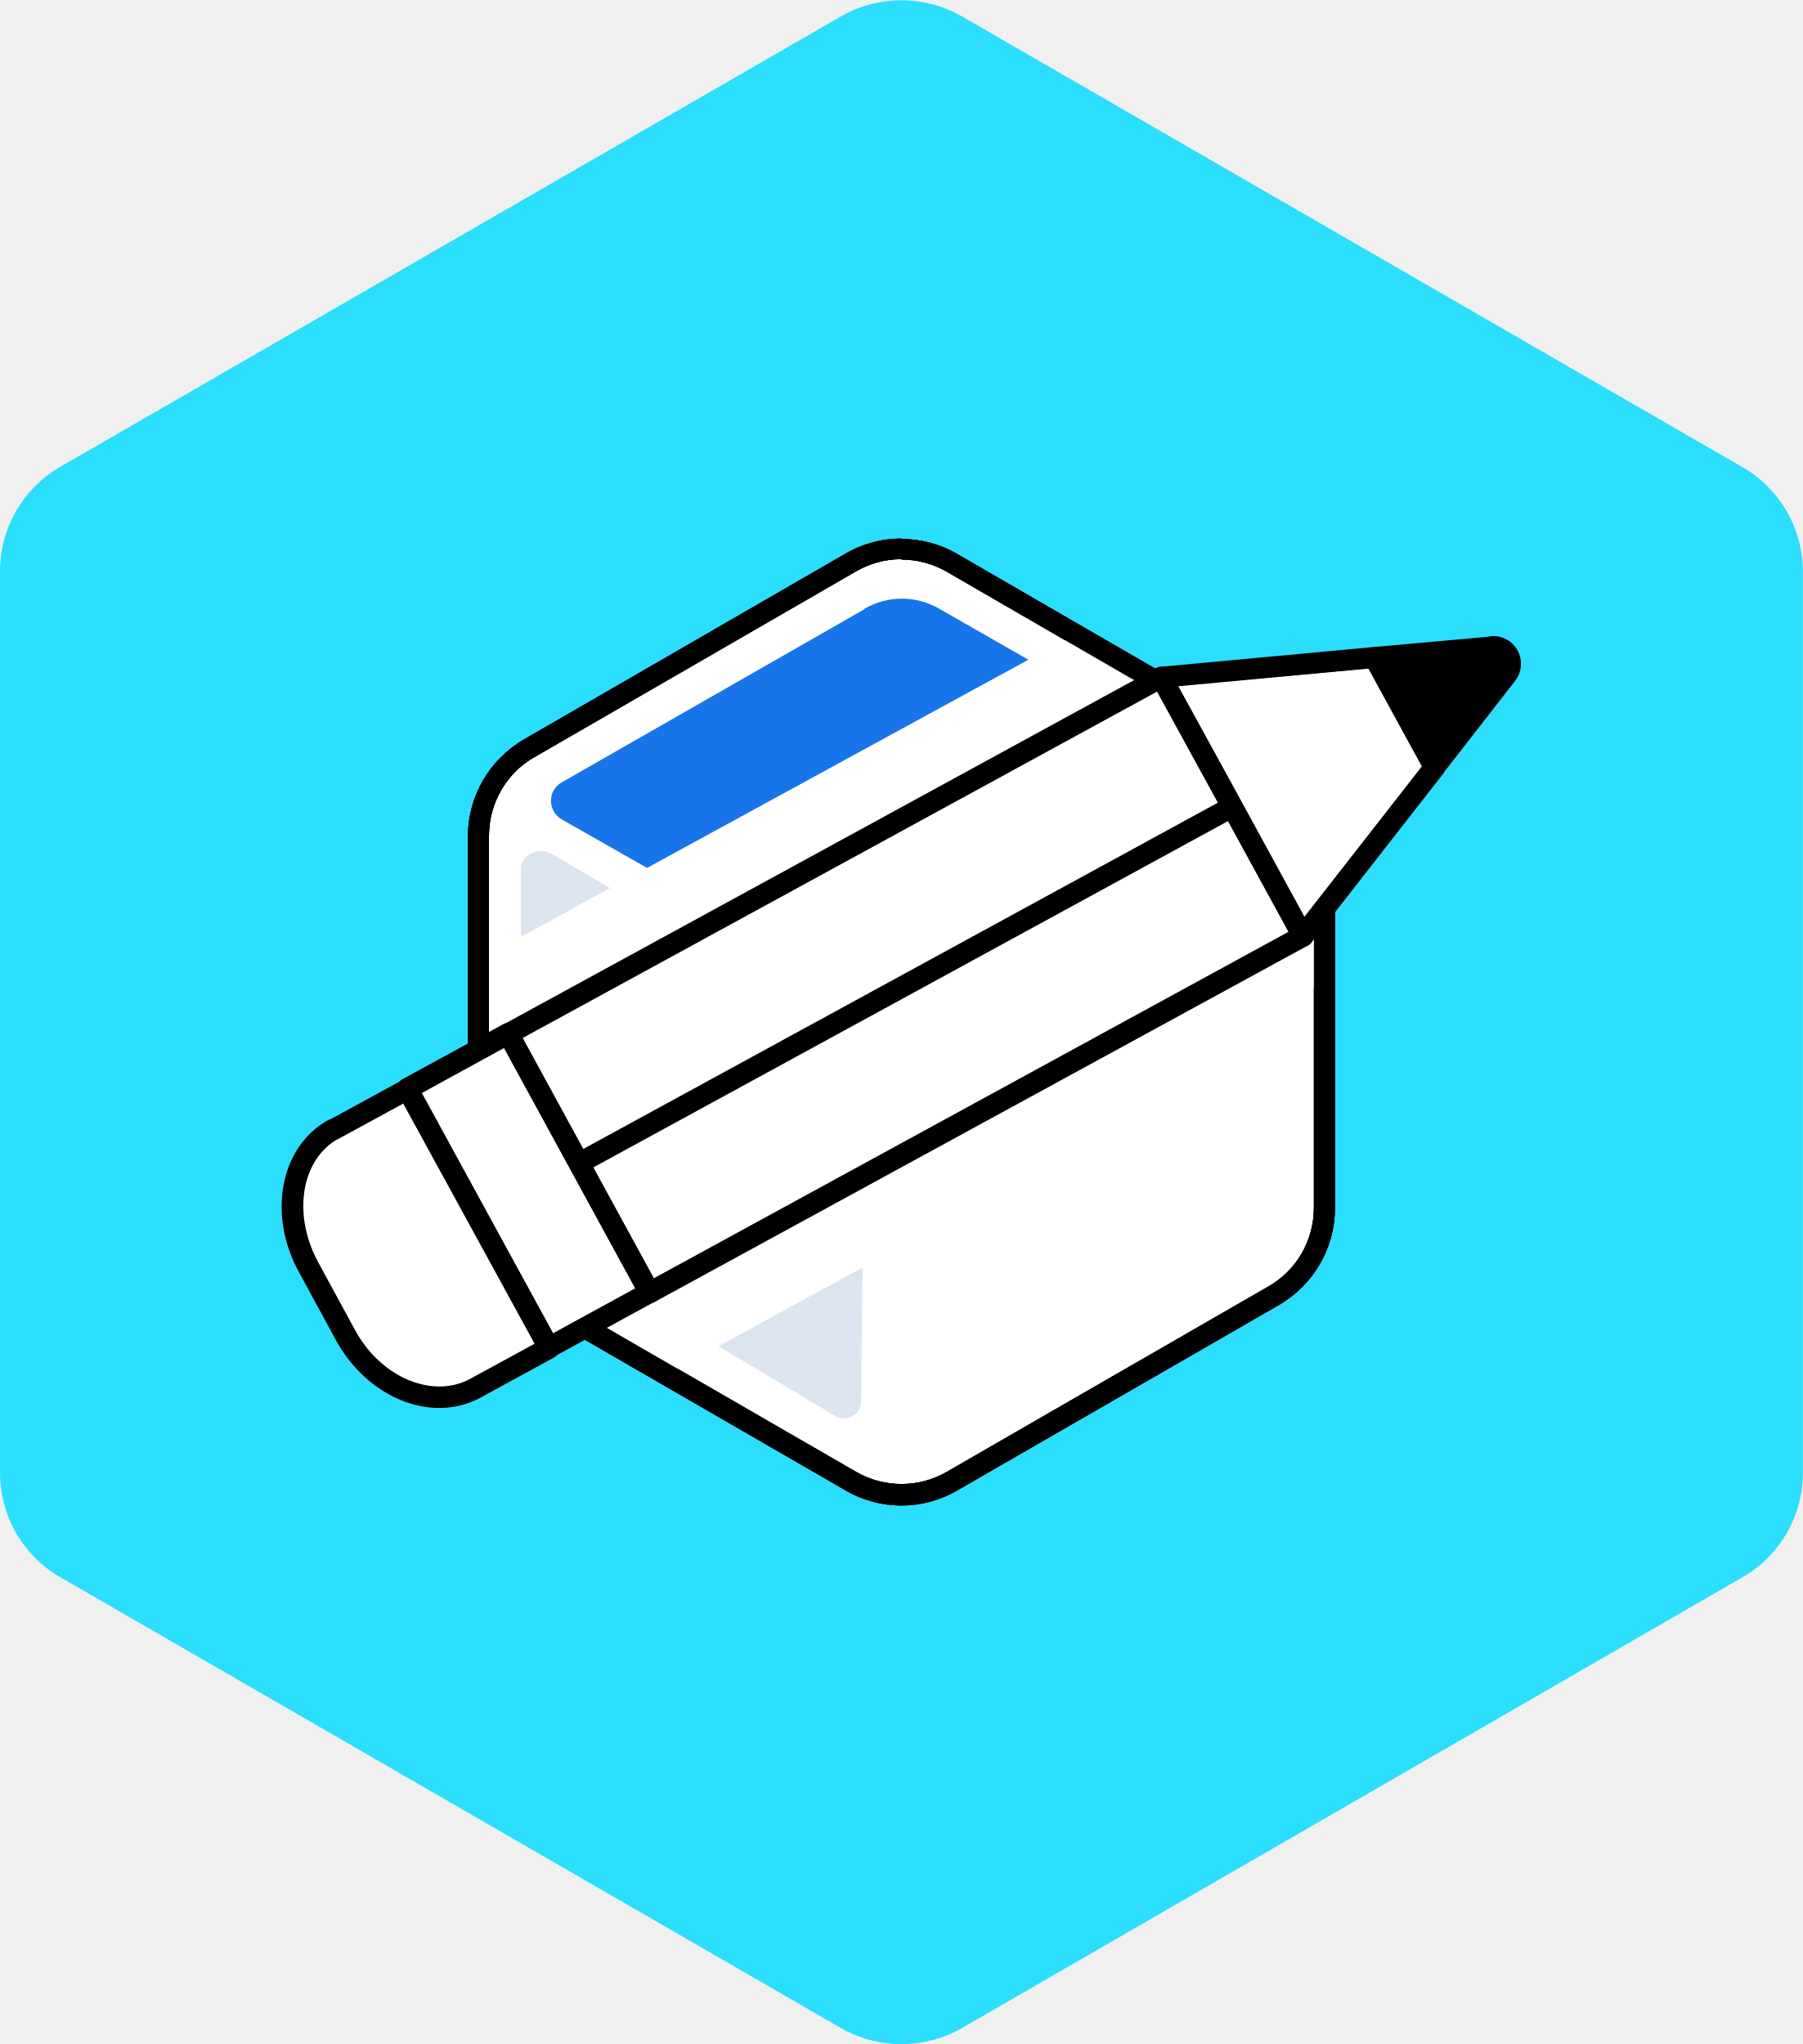
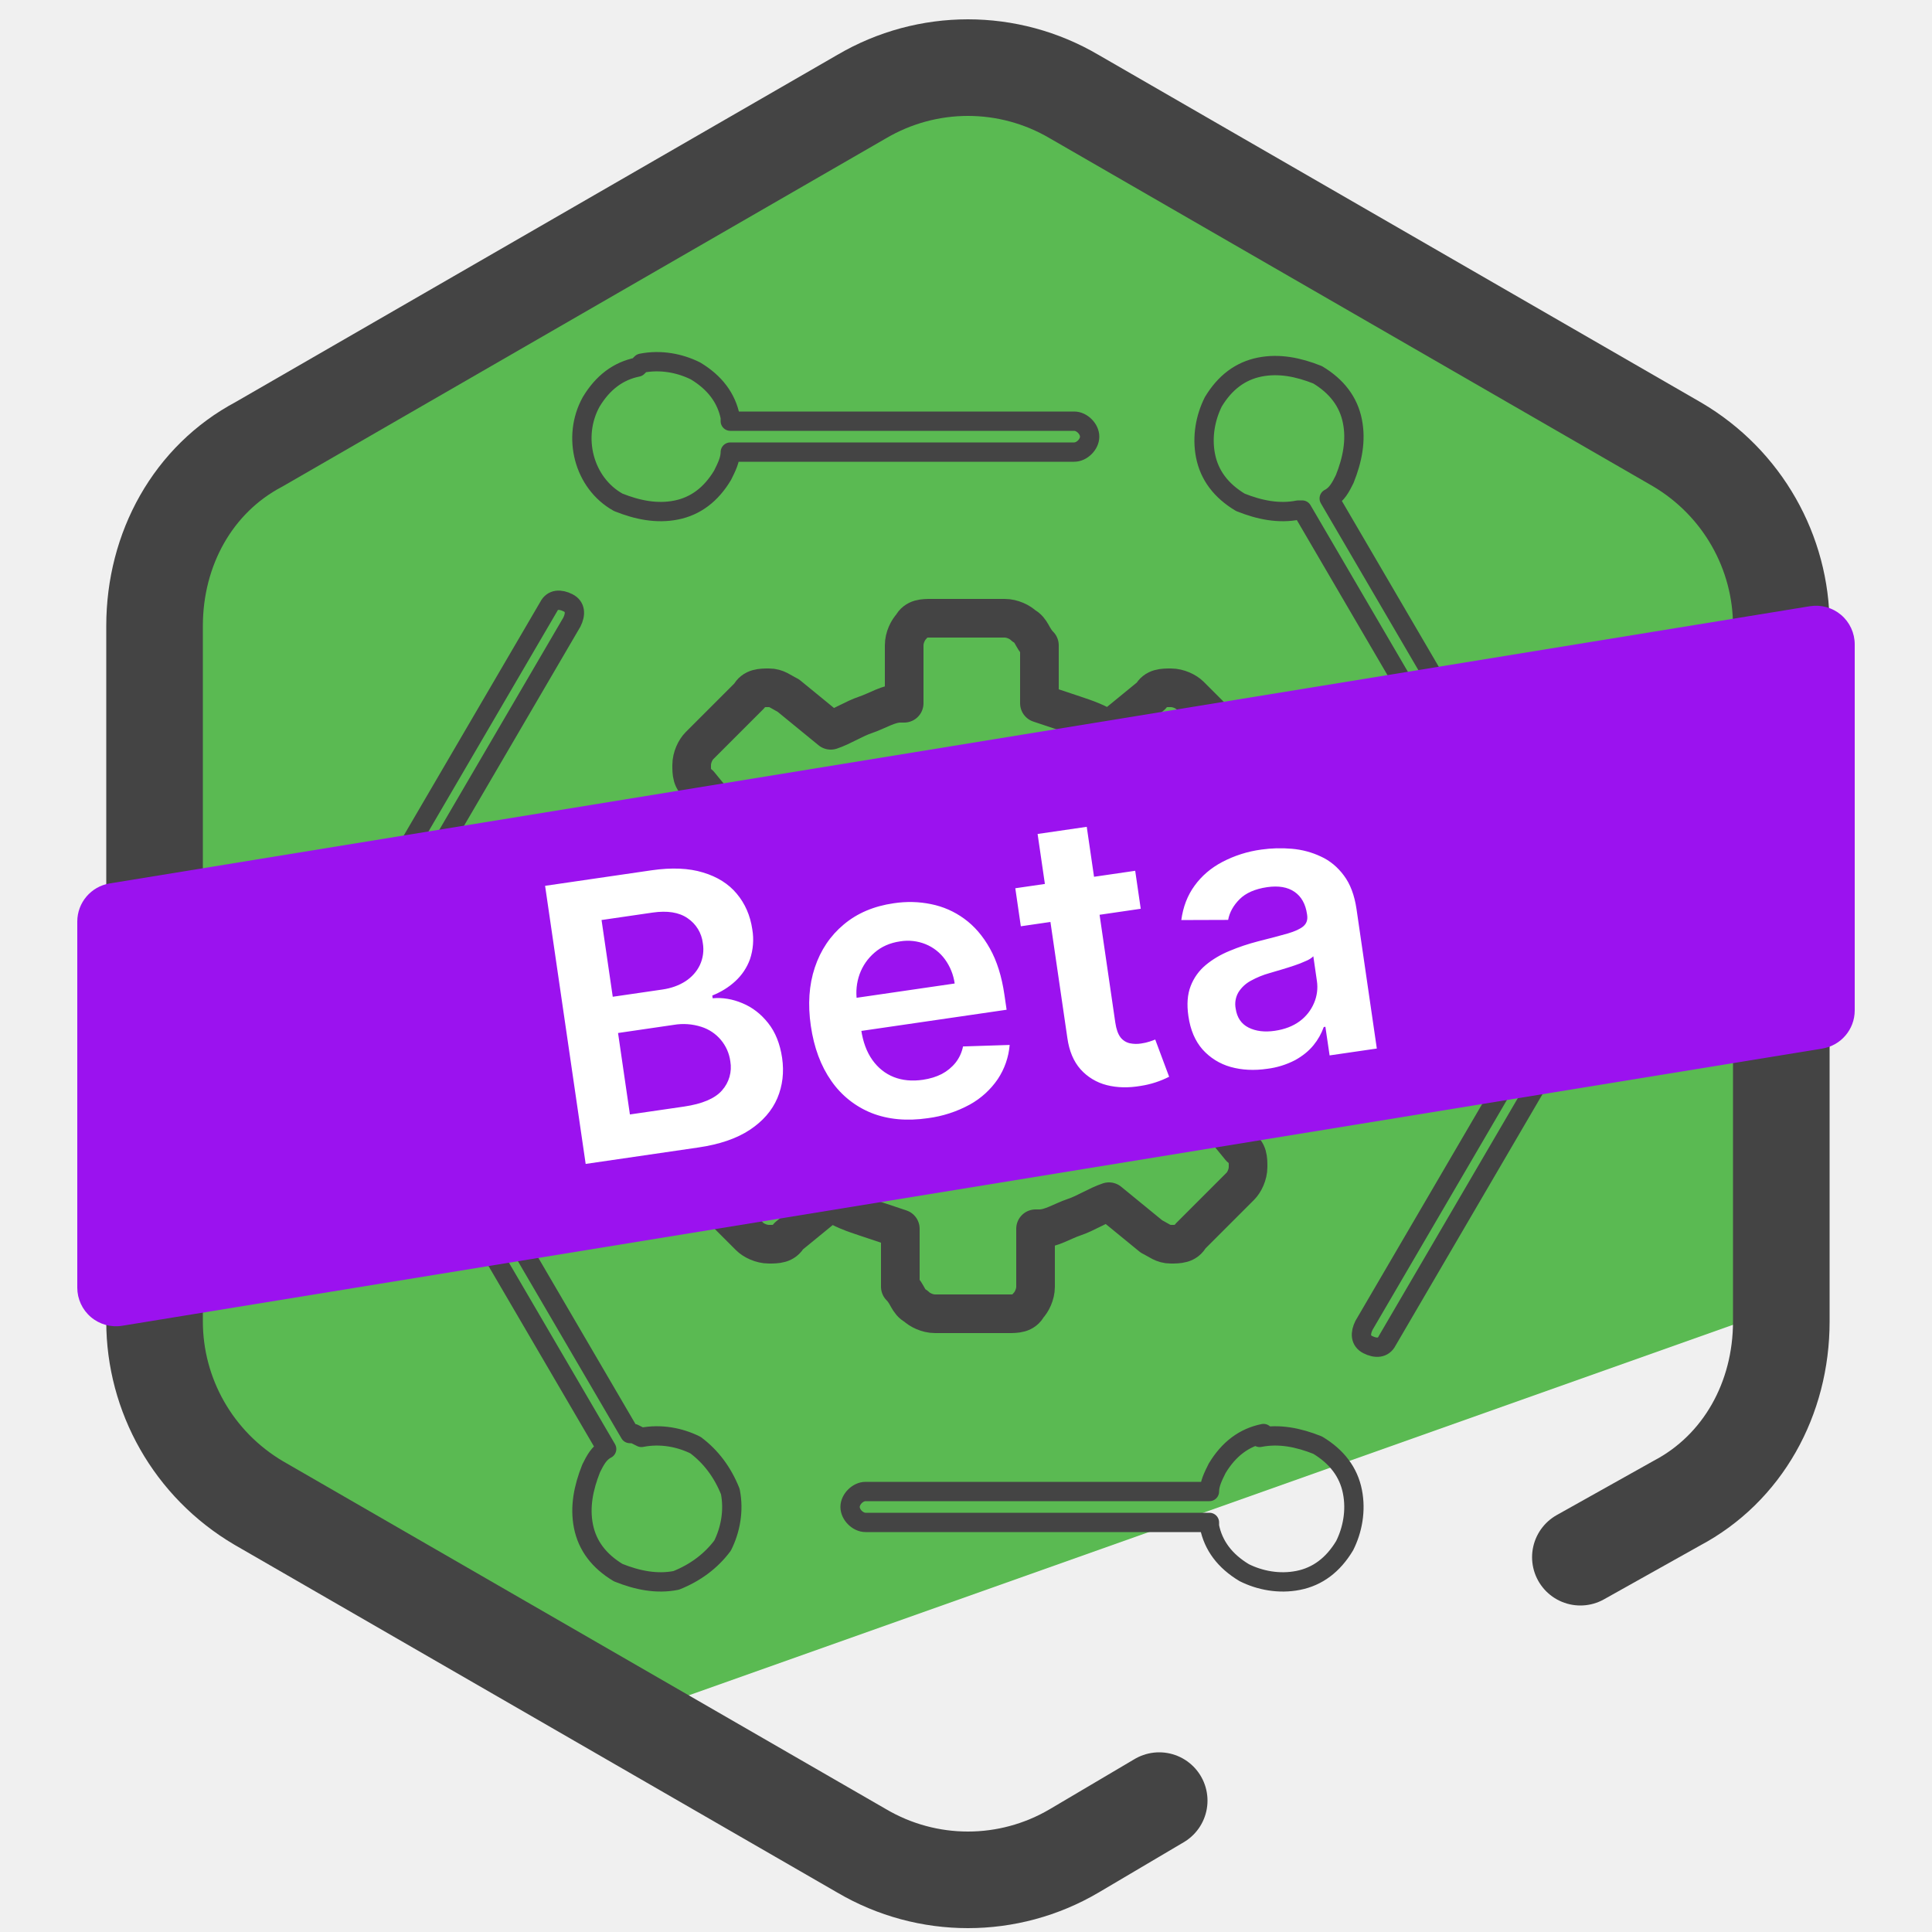
- <svg xmlns="http://www.w3.org/2000/svg" viewBox="0 0 42.88 48.62">
-   <path fill="#2bdefd" d="M0 13.6v21.43c0 1.03.55 1.98 1.44 2.49L20 48.24c.89.51 1.99.51 2.88 0l18.56-10.72c.89-.51 1.44-1.46 1.44-2.49V13.6c0-1.03-.55-1.98-1.44-2.49L22.88.39c-.89-.51-1.99-.51-2.88 0L1.44 11.1C.55 11.61 0 12.56 0 13.59z" />
-   <path fill="#fff" d="M21.44 35.56c-.42 0-.84-.11-1.21-.32l-7.66-4.42a2.432 2.432 0 01-1.21-2.09v-8.84c0-.86.46-1.66 1.21-2.09l7.66-4.42c.37-.21.78-.32 1.21-.32s.84.11 1.21.32l7.66 4.42c.74.43 1.21 1.23 1.21 2.09v8.84c0 .86-.46 1.66-1.21 2.09l-7.66 4.42c-.37.21-.78.32-1.21.32z" />
-   <path d="M21.44 13.31c.38 0 .75.1 1.08.29l4.18 2.42 3.47 2c.67.38 1.08 1.1 1.08 1.87v8.84c0 .77-.41 1.49-1.08 1.87l-3.54 2.04-4.11 2.37a2.158 2.158 0 01-2.16 0l-7.65-4.42a2.15 2.15 0 01-1.08-1.87v-8.84c0-.77.41-1.49 1.08-1.87l7.65-4.42c.33-.19.7-.29 1.08-.29m0-.49c-.46 0-.92.12-1.33.36l-7.65 4.42c-.82.48-1.33 1.35-1.33 2.3v8.84c0 .95.51 1.83 1.33 2.3l7.65 4.42a2.632 2.632 0 002.66 0l4.11-2.37 3.54-2.04c.82-.48 1.33-1.35 1.33-2.3V19.9c0-.95-.51-1.83-1.33-2.3l-3.47-2-4.18-2.42c-.41-.24-.87-.36-1.33-.36z" />
-   <path d="M21.44 13.31c.38 0 .75.1 1.08.29l4.18 2.42 3.47 2c.67.38 1.08 1.1 1.08 1.87v8.84c0 .77-.41 1.49-1.08 1.87l-3.54 2.04-4.11 2.37a2.158 2.158 0 01-2.16 0l-7.65-4.42a2.15 2.15 0 01-1.08-1.87v-8.84c0-.77.41-1.49 1.08-1.87l7.65-4.42c.33-.19.7-.29 1.08-.29m0-.49c-.46 0-.92.12-1.33.36l-7.65 4.42c-.82.48-1.33 1.35-1.33 2.3v8.84c0 .95.51 1.83 1.33 2.3l7.65 4.42a2.632 2.632 0 002.66 0l4.11-2.37 3.54-2.04c.82-.48 1.33-1.35 1.33-2.3V19.9c0-.95-.51-1.83-1.33-2.3l-3.47-2-4.18-2.42c-.41-.24-.87-.36-1.33-.36z" />
-   <path fill="#1875e9" d="M20.56 14.49l-7.2 4.12c-.34.19-.34.68 0 .88l7.38 4.2c.13.07.28.07.41 0l8.16-4.48c.29-.16.29-.58 0-.74l-6.97-3.99a1.77 1.77 0 00-1.78 0z" />
-   <path fill="#dbe4ef" d="M12.39 20.67v7.56c0 .6.31 1.16.82 1.47l6.65 3.98c.27.16.62-.03.62-.35l.09-8.42c0-.15-.08-.3-.21-.37L13.1 20.3c-.28-.16-.71.04-.71.36z" />
-   <path fill="#fff" stroke="#fff" stroke-miterlimit="10" stroke-width="3" d="M28.45 18.47l-2.89-1.67-12.91 7.05v3.74c0 .97.52 1.88 1.37 2.37L15.83 31l13.32-7.27.68-.87v-2.02c0-.98-.52-1.88-1.37-2.37z" />
-   <path d="M21.44 13.31c.38 0 .75.1 1.08.29l4.18 2.42 3.47 2c.67.38 1.08 1.1 1.08 1.87v8.84c0 .77-.41 1.49-1.08 1.87l-3.54 2.04-4.11 2.37a2.158 2.158 0 01-2.16 0l-7.65-4.42a2.15 2.15 0 01-1.08-1.87v-8.84c0-.77.41-1.49 1.08-1.87l7.65-4.42c.33-.19.7-.29 1.08-.29m0-.49c-.46 0-.92.12-1.33.36l-7.65 4.42c-.82.48-1.33 1.35-1.33 2.3v8.84c0 .95.51 1.83 1.33 2.3l7.65 4.42a2.632 2.632 0 002.66 0l4.11-2.37 3.54-2.04c.82-.48 1.33-1.35 1.33-2.3V19.9c0-.95-.51-1.83-1.33-2.3l-3.47-2-4.18-2.42c-.41-.24-.87-.36-1.33-.36z" />
-   <path fill="#fff" d="M10.45 33.11c-.82 0-1.66-.55-2.12-1.41l-.88-1.62c-.32-.58-.43-1.23-.32-1.82.11-.58.42-1.04.88-1.29L27.7 16.22l5.02-.45 2.71-.25c.15 0 .26.07.31.18.05.11.04.24-.04.33l-4.8 6.16-19.65 10.72c-.24.13-.51.2-.79.2z" />
-   <path d="M35.44 15.39v.25c.11 0 .16.08.17.11.02.03.05.12-.02.2l-1.67 2.15-3.1 3.97-15.49 8.46-2.39 1.31-1.76.96c-.22.12-.47.18-.73.18-.78 0-1.57-.53-2.01-1.35l-.88-1.62c-.3-.56-.41-1.17-.31-1.74.1-.54.39-.97.82-1.2l1.76-.96 2.39-1.31 15.49-8.46 5.02-.46 2.71-.25.02-.25m-.02.01h-.04l-2.71.25-5.07.46-15.54 8.48-2.39 1.31-1.76.96c-1.02.56-1.29 2.03-.6 3.28l.88 1.62c.51.93 1.39 1.48 2.23 1.48.3 0 .59-.07.85-.21l1.76-.96 2.39-1.31 15.54-8.48 3.13-4.01 1.67-2.15c.23-.29.01-.72-.35-.72z" />
-   <path fill="none" stroke="#000" stroke-linecap="round" stroke-linejoin="round" stroke-width=".5" d="M15.45 30.75l15.54-8.48-1.68-3.08-15.52 8.47 15.52-8.47-1.69-3.08-15.53 8.48 3.36 6.16zm-7.52-3.89c-1.02.56-1.29 2.03-.6 3.28l.88 1.62c.69 1.26 2.07 1.82 3.09 1.27l1.76-.96-3.37-6.16-1.76.96z" />
-   <path fill="none" stroke="#000" stroke-linecap="round" stroke-linejoin="round" stroke-width=".5" d="M9.69 25.891l2.396-1.308 3.365 6.161-2.396 1.309z" />
-   <path stroke="#000" stroke-linecap="round" stroke-linejoin="round" stroke-width=".5" d="M35.48 15.39l-2.79.25 1.43 2.61 1.72-2.21a.41.41 0 00-.36-.66z" />
-   <path fill="none" stroke="#000" stroke-linecap="round" stroke-linejoin="round" stroke-width=".5" d="M30.99 22.27l3.13-4.01-1.43-2.62-5.07.47 3.37 6.16z" />
+ <svg xmlns="http://www.w3.org/2000/svg" fill="none" viewBox="0 0 50 50">
+   <path fill="#319327" d="M27.6 19l7.9 2.4-6.7 4.8.1 8.2-6.6-4.9-7.8 2.6 2.7-7.8-4.9-6.6 8.2.2 4.7-6.7 2.4 7.8z" />
+   <path fill="#5ABA52" d="M44.7 12.9l-5.6-3.6-7.7-4.4-6-2.8C22.2 2.1 4 11 4 14.2L3.5 22 4 37.1l11.5 7.6 31-11c.7-.4-.8-18.7-1.8-20.7v-.1z" />
+   <path stroke="#444" stroke-linecap="round" stroke-linejoin="round" stroke-width="2.5" d="M30 46.6l-2.2 1.3c-1.7 1-3.8 1-5.5 0l-15.6-9C5 37.9 4 36.1 4 34.2v-18c0-2 1-3.8 2.7-4.7l15.6-9c1.7-1 3.8-1 5.5 0l15.6 9c1.7 1 2.7 2.8 2.7 4.7v18c0 2-1 3.8-2.7 4.7l-2.5 1.4" />
+   <path stroke="#444" stroke-linecap="round" stroke-linejoin="round" stroke-width=".5" d="M38.8 20.5c.1.2 0 .4-.1.5-.2.1-.4 0-.5-.1l-4.5-7.7h-.1c-.5.1-1 0-1.5-.2-.5-.3-.8-.7-.9-1.2-.1-.5 0-1 .2-1.4.3-.5.7-.8 1.2-.9.5-.1 1 0 1.5.2.5.3.8.7.9 1.2.1.5 0 1-.2 1.5-.1.2-.2.4-.4.5l4.5 7.7-.1-.1zm-28.5 3.2c.3.3.5.6.6 1 .1.5 0 1-.2 1.5-.3.5-.7.8-1.2.9-.5.1-1 0-1.4-.2-.4-.3-.7-.7-.9-1.2-.1-.5 0-1 .2-1.4.3-.4.7-.7 1.2-.9h1.1l4.5-7.7c.1-.2.3-.2.5-.1s.2.3.1.5l-4.5 7.7v-.1zm6.3-14.3c.5-.1 1 0 1.4.2.5.3.8.7.9 1.2v.1h8.9c.2 0 .4.2.4.4s-.2.4-.4.4h-8.9c0 .2-.1.4-.2.6-.3.5-.7.8-1.2.9-.5.1-1 0-1.5-.2-.9-.5-1.2-1.7-.7-2.6.3-.5.7-.8 1.2-.9l.1-.1zM42 23.5c.4.3.7.7.9 1.2.1.5 0 1-.2 1.4-.3.5-.7.8-1.2.9h-1.1l-4.5 7.7c-.1.2-.3.2-.5.1s-.2-.3-.1-.5l4.5-7.7c-.7-.6-.9-1.6-.4-2.4.3-.4.7-.7 1.2-.9.5-.1 1 0 1.4.2zm-9.4 13.7c.5-.1 1 0 1.5.2.5.3.8.7.9 1.2.1.5 0 1-.2 1.4-.3.5-.7.8-1.2.9-.5.1-1 0-1.4-.2-.5-.3-.8-.7-.9-1.2v-.1h-8.9c-.2 0-.4-.2-.4-.4s.2-.4.4-.4h8.9c0-.2.1-.4.2-.6.3-.5.7-.8 1.2-.9l-.1.1zm-16 0c.5-.1 1 0 1.4.2.4.3.7.7.9 1.2.1.5 0 1-.2 1.4-.3.4-.7.7-1.2.9-.5.1-1 0-1.5-.2-.5-.3-.8-.7-.9-1.2-.1-.5 0-1 .2-1.5.1-.2.2-.4.4-.5l-4.5-7.7c-.1-.2 0-.4.1-.5.2-.1.4 0 .5.1l4.5 7.7h.1l.2.1z" clip-rule="evenodd" />
+   <path stroke="#444" stroke-linecap="round" stroke-linejoin="round" d="M25.1 21.6c1 0 1.9.4 2.5 1 .6.6 1 1.5 1 2.5s-.4 1.9-1 2.5c-.6.6-1.5 1-2.5 1s-1.9-.4-2.5-1c-.6-.6-1-1.5-1-2.5s.4-1.9 1-2.5c.6-.6 1.5-1 2.5-1z" clip-rule="evenodd" />
+   <path stroke="#444" stroke-linecap="round" stroke-linejoin="round" d="M24.1 16c-.2 0-.4 0-.5.2-.1.1-.2.3-.2.5v1.5h-.1c-.3 0-.6.2-.9.3-.3.1-.6.3-.9.4l-1.1-.9c-.2-.1-.3-.2-.5-.2s-.4 0-.5.2l-1.3 1.3c-.1.1-.2.3-.2.5s0 .4.2.5l.9 1.1c-.2.3-.3.6-.4.9l-.3.9h-1.5c-.2.2-.4.2-.5.4-.1.1-.2.3-.2.5V26c0 .2 0 .4.2.5.1.1.3.2.5.2h1.5v.1c0 .3.2.6.3.9.1.3.3.6.4.9l-.9 1.1c-.1.2-.2.3-.2.5s0 .4.2.5l1.3 1.3c.1.1.3.2.5.2s.4 0 .5-.2l1.1-.9c.3.2.6.3.9.4l.9.3v1.5c.2.2.2.4.4.5.1.1.3.2.5.2h1.9c.2 0 .4 0 .5-.2.1-.1.2-.3.2-.5v-1.5h.1c.3 0 .6-.2.9-.3.3-.1.6-.3.9-.4l1.1.9c.2.1.3.2.5.2s.4 0 .5-.2l1.3-1.3c.1-.1.2-.3.2-.5s0-.4-.2-.5l-.9-1.1c.2-.3.3-.6.4-.9l.3-.9h1.5c.2-.2.4-.2.5-.4.1-.1.2-.3.2-.5V24c0-.2 0-.4-.2-.5-.1-.1-.3-.2-.5-.2h-1.5v-.1c0-.3-.2-.6-.3-.9-.1-.3-.3-.6-.4-.9l.9-1.1c.1-.2.2-.3.2-.5s0-.4-.2-.5L30.8 18c-.1-.1-.3-.2-.5-.2s-.4 0-.5.2l-1.1.9c-.3-.2-.6-.3-.9-.4l-.9-.3v-1.5c-.2-.2-.2-.4-.4-.5-.1-.1-.3-.2-.5-.2h-1.9z" clip-rule="evenodd" />
+   <path fill="#9B12EF" d="M2 23.85a1 1 0 01.84-.987l44-7.174a1 1 0 011.16.987v9.474a1 1 0 01-.84.987l-44 7.174A1 1 0 012 33.324V23.85z" />
+   <path fill="#fff" d="M15.157 30.122l-1.05-7.197 2.756-.402c.52-.075.964-.056 1.332.057.37.111.662.295.874.551.214.256.347.562.4.918a1.59 1.59 0 01-.06.777 1.432 1.432 0 01-.38.568c-.17.157-.37.28-.595.37l.01.071c.257-.023.514.02.769.128.257.106.479.277.666.513.188.236.308.537.362.902.054.372.013.72-.124 1.044-.138.322-.375.595-.713.819-.339.224-.783.376-1.334.456l-2.913.425zm1.145-1.28l1.402-.204c.473-.07.801-.209.983-.42a.897.897 0 00.214-.749 1.087 1.087 0 00-.751-.895 1.51 1.51 0 00-.718-.05l-1.437.21.307 2.108zm-.444-3.046l1.29-.188c.224-.033.421-.104.59-.212.168-.11.292-.25.373-.417a.96.96 0 00.078-.571.903.903 0 00-.396-.646c-.22-.152-.523-.2-.907-.144l-1.318.192.29 1.986zm8.151 3.143c-.54.078-1.024.034-1.45-.133a2.309 2.309 0 01-1.044-.831c-.272-.387-.449-.862-.531-1.427-.081-.555-.047-1.057.103-1.508.151-.452.401-.824.749-1.114.347-.292.779-.476 1.294-.55.333-.05.654-.041.965.023.313.063.6.188.86.378.261.189.483.446.664.771.181.323.306.721.375 1.194l.057.39-4.424.645-.125-.857 3.205-.467a1.383 1.383 0 00-.253-.627 1.161 1.161 0 00-.498-.39 1.228 1.228 0 00-.664-.073c-.26.038-.48.135-.658.29-.178.153-.308.34-.388.56a1.43 1.43 0 00-.068.688l.109.748c.046.314.142.575.29.783.147.206.332.354.556.443.223.087.473.11.75.07.185-.027.348-.077.49-.15a1.14 1.14 0 00.357-.293.991.991 0 00.193-.42l1.207-.039a1.87 1.87 0 01-.308.885 2.112 2.112 0 01-.723.658 3.1 3.1 0 01-1.09.353zm5.37-6.403l.143.983-3.103.453-.143-.984 3.102-.452zm-2.526-.953l1.272-.185.739 5.067c.025.17.07.298.135.382a.422.422 0 00.237.152.81.81 0 00.296.007c.08-.011.15-.028.215-.049a1.91 1.91 0 00.15-.054l.36.963a2.414 2.414 0 01-.73.236c-.318.055-.612.05-.883-.019a1.353 1.353 0 01-.68-.41c-.18-.203-.294-.474-.341-.812l-.77-5.278zm5.945 6.077c-.342.05-.659.034-.95-.048a1.523 1.523 0 01-.727-.453c-.192-.219-.314-.505-.365-.859-.045-.304-.026-.564.058-.78a1.32 1.32 0 01.39-.545c.178-.148.383-.27.618-.366.237-.1.485-.182.743-.249.311-.078.564-.145.757-.2.192-.056.329-.12.41-.189.083-.072.115-.168.097-.29l-.003-.021c-.038-.265-.147-.459-.325-.58-.178-.123-.415-.163-.71-.12-.311.046-.549.15-.711.312-.161.162-.26.34-.296.535l-1.212.004c.046-.341.16-.638.344-.89.183-.253.422-.458.718-.614a3.058 3.058 0 011.008-.32c.26-.037.523-.044.79-.021.267.023.517.09.75.2.234.106.432.27.596.49.166.22.275.509.328.867l.526 3.613-1.222.178-.109-.741-.042.006a1.572 1.572 0 01-.265.47c-.12.148-.279.278-.478.388a2.133 2.133 0 01-.718.223zm.194-.983c.256-.037.47-.12.643-.247a1.13 1.13 0 00.372-.471 1.05 1.05 0 00.074-.574l-.092-.636a.608.608 0 01-.19.12 2.88 2.88 0 01-.306.12 9.926 9.926 0 01-.34.107l-.292.086a2.24 2.24 0 00-.492.201.855.855 0 00-.319.298.607.607 0 00-.071.42c.034.234.145.398.334.493.188.094.415.122.68.083z" />
</svg>
